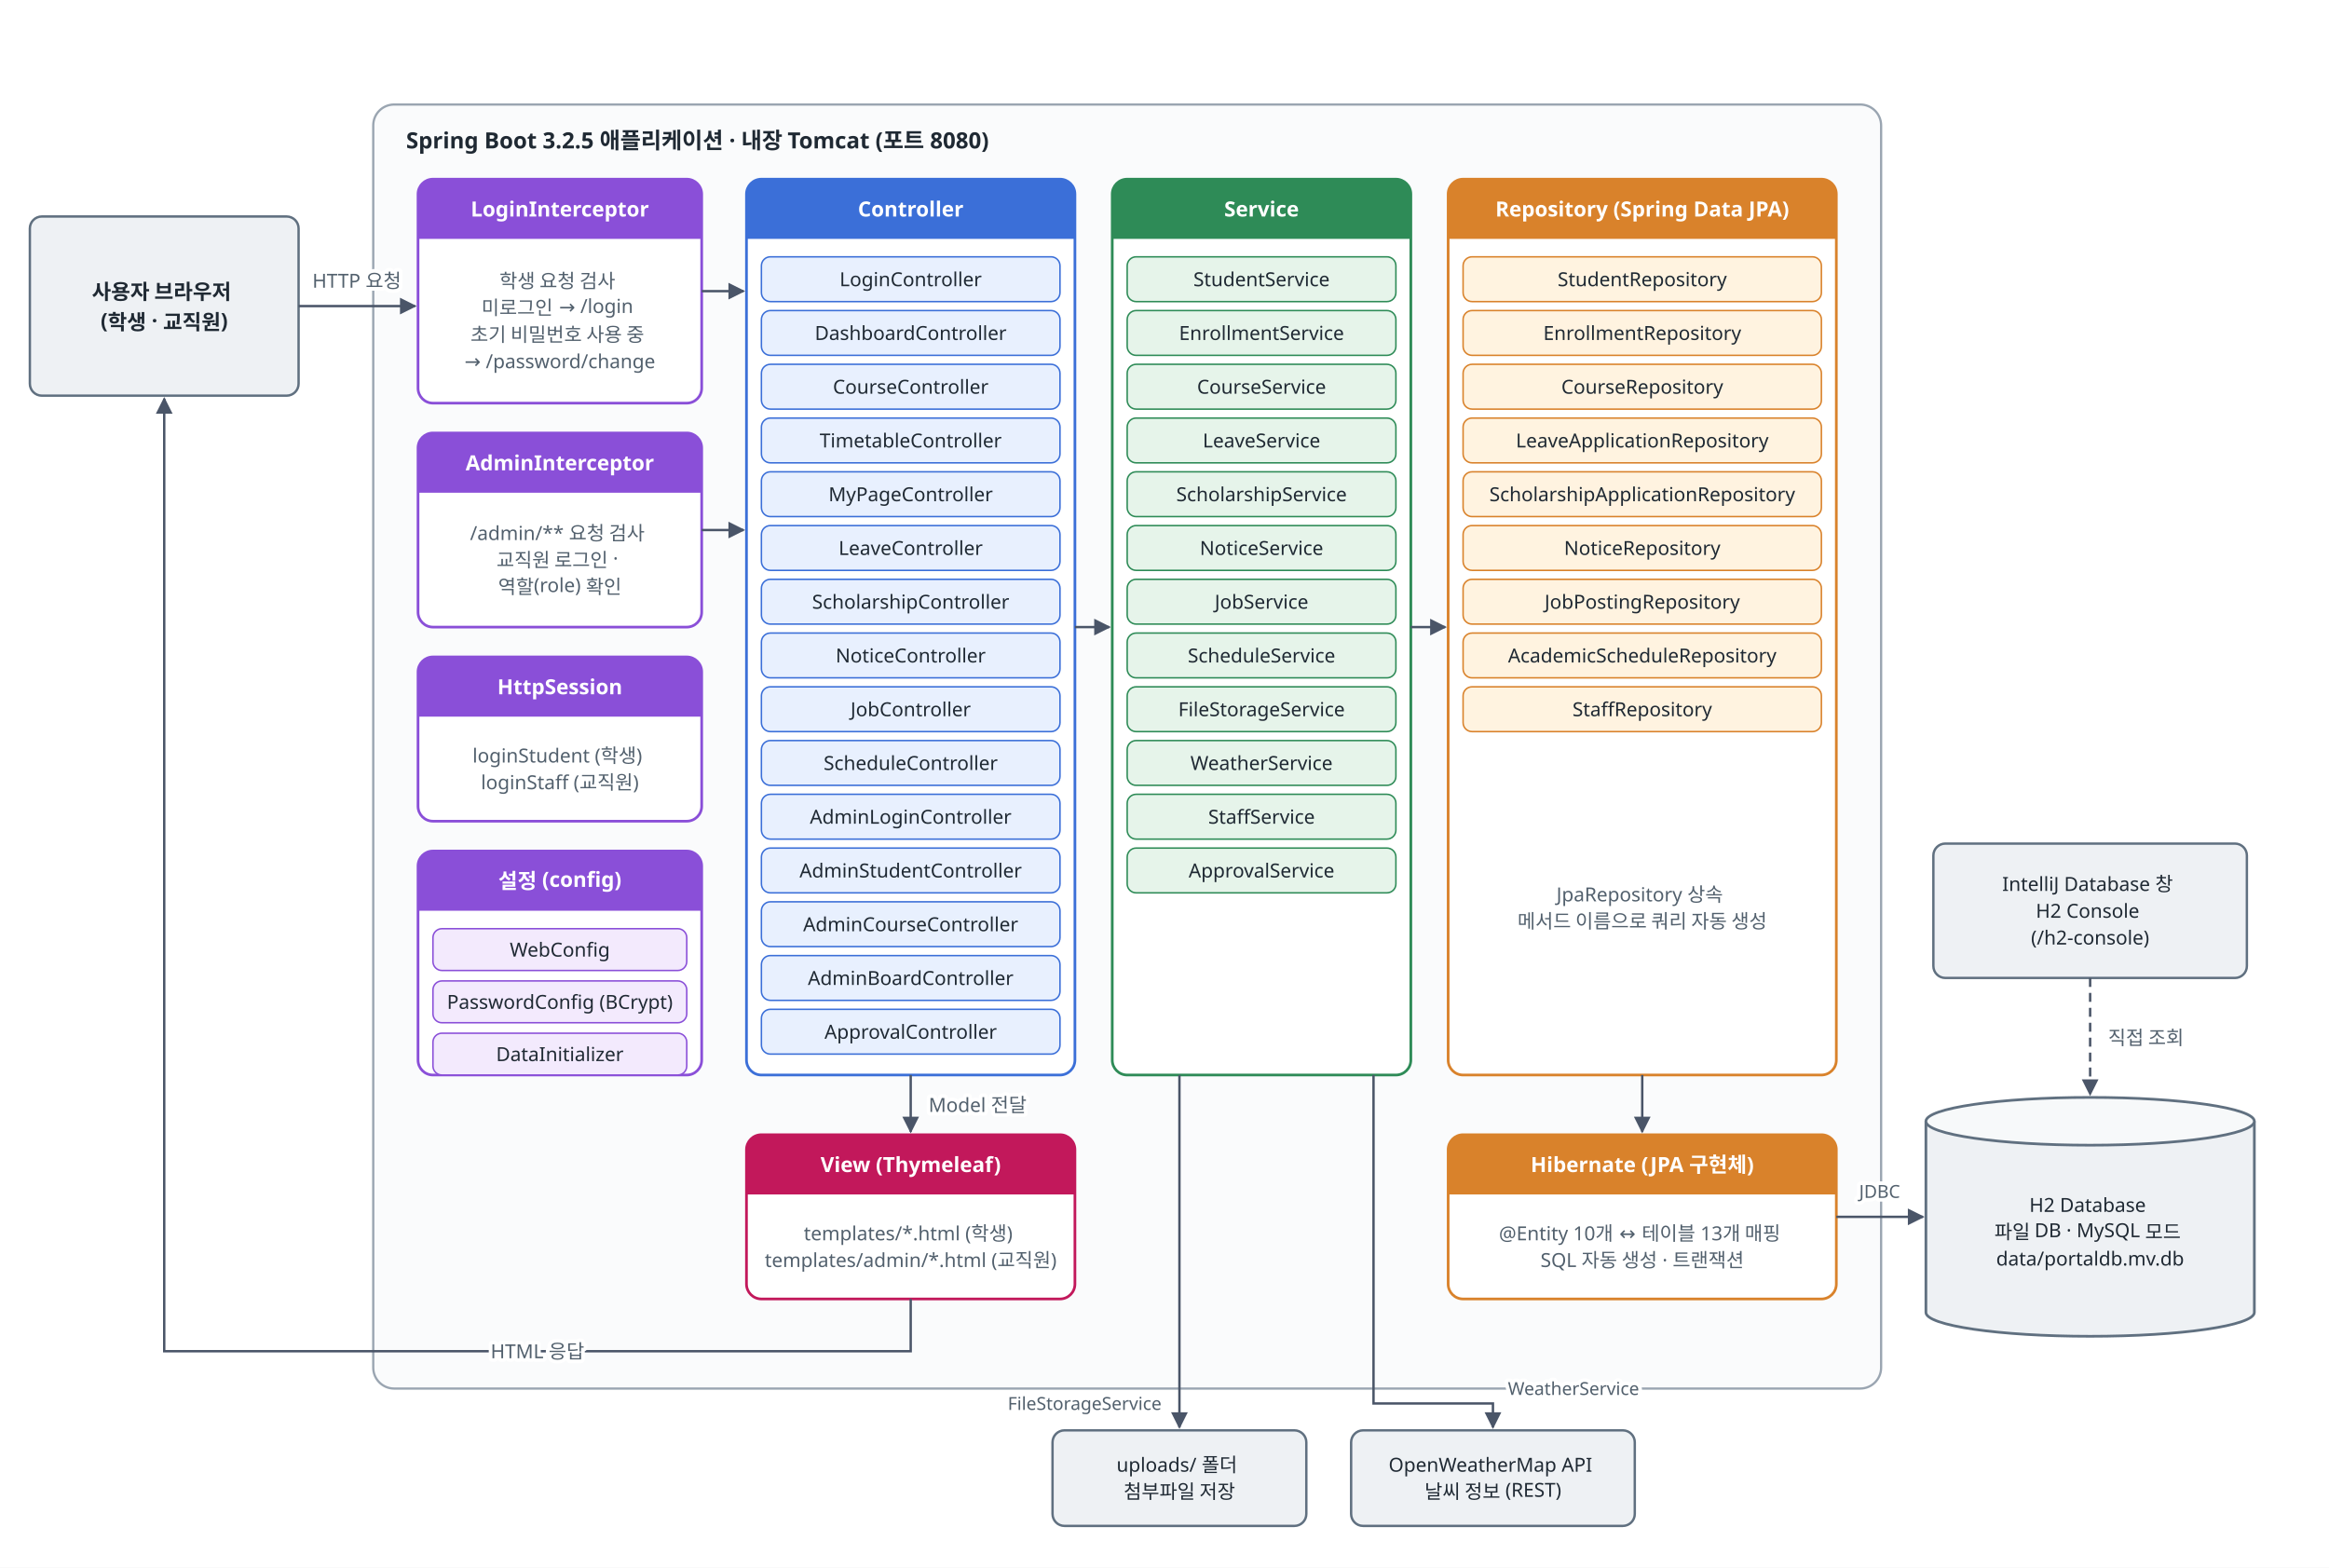
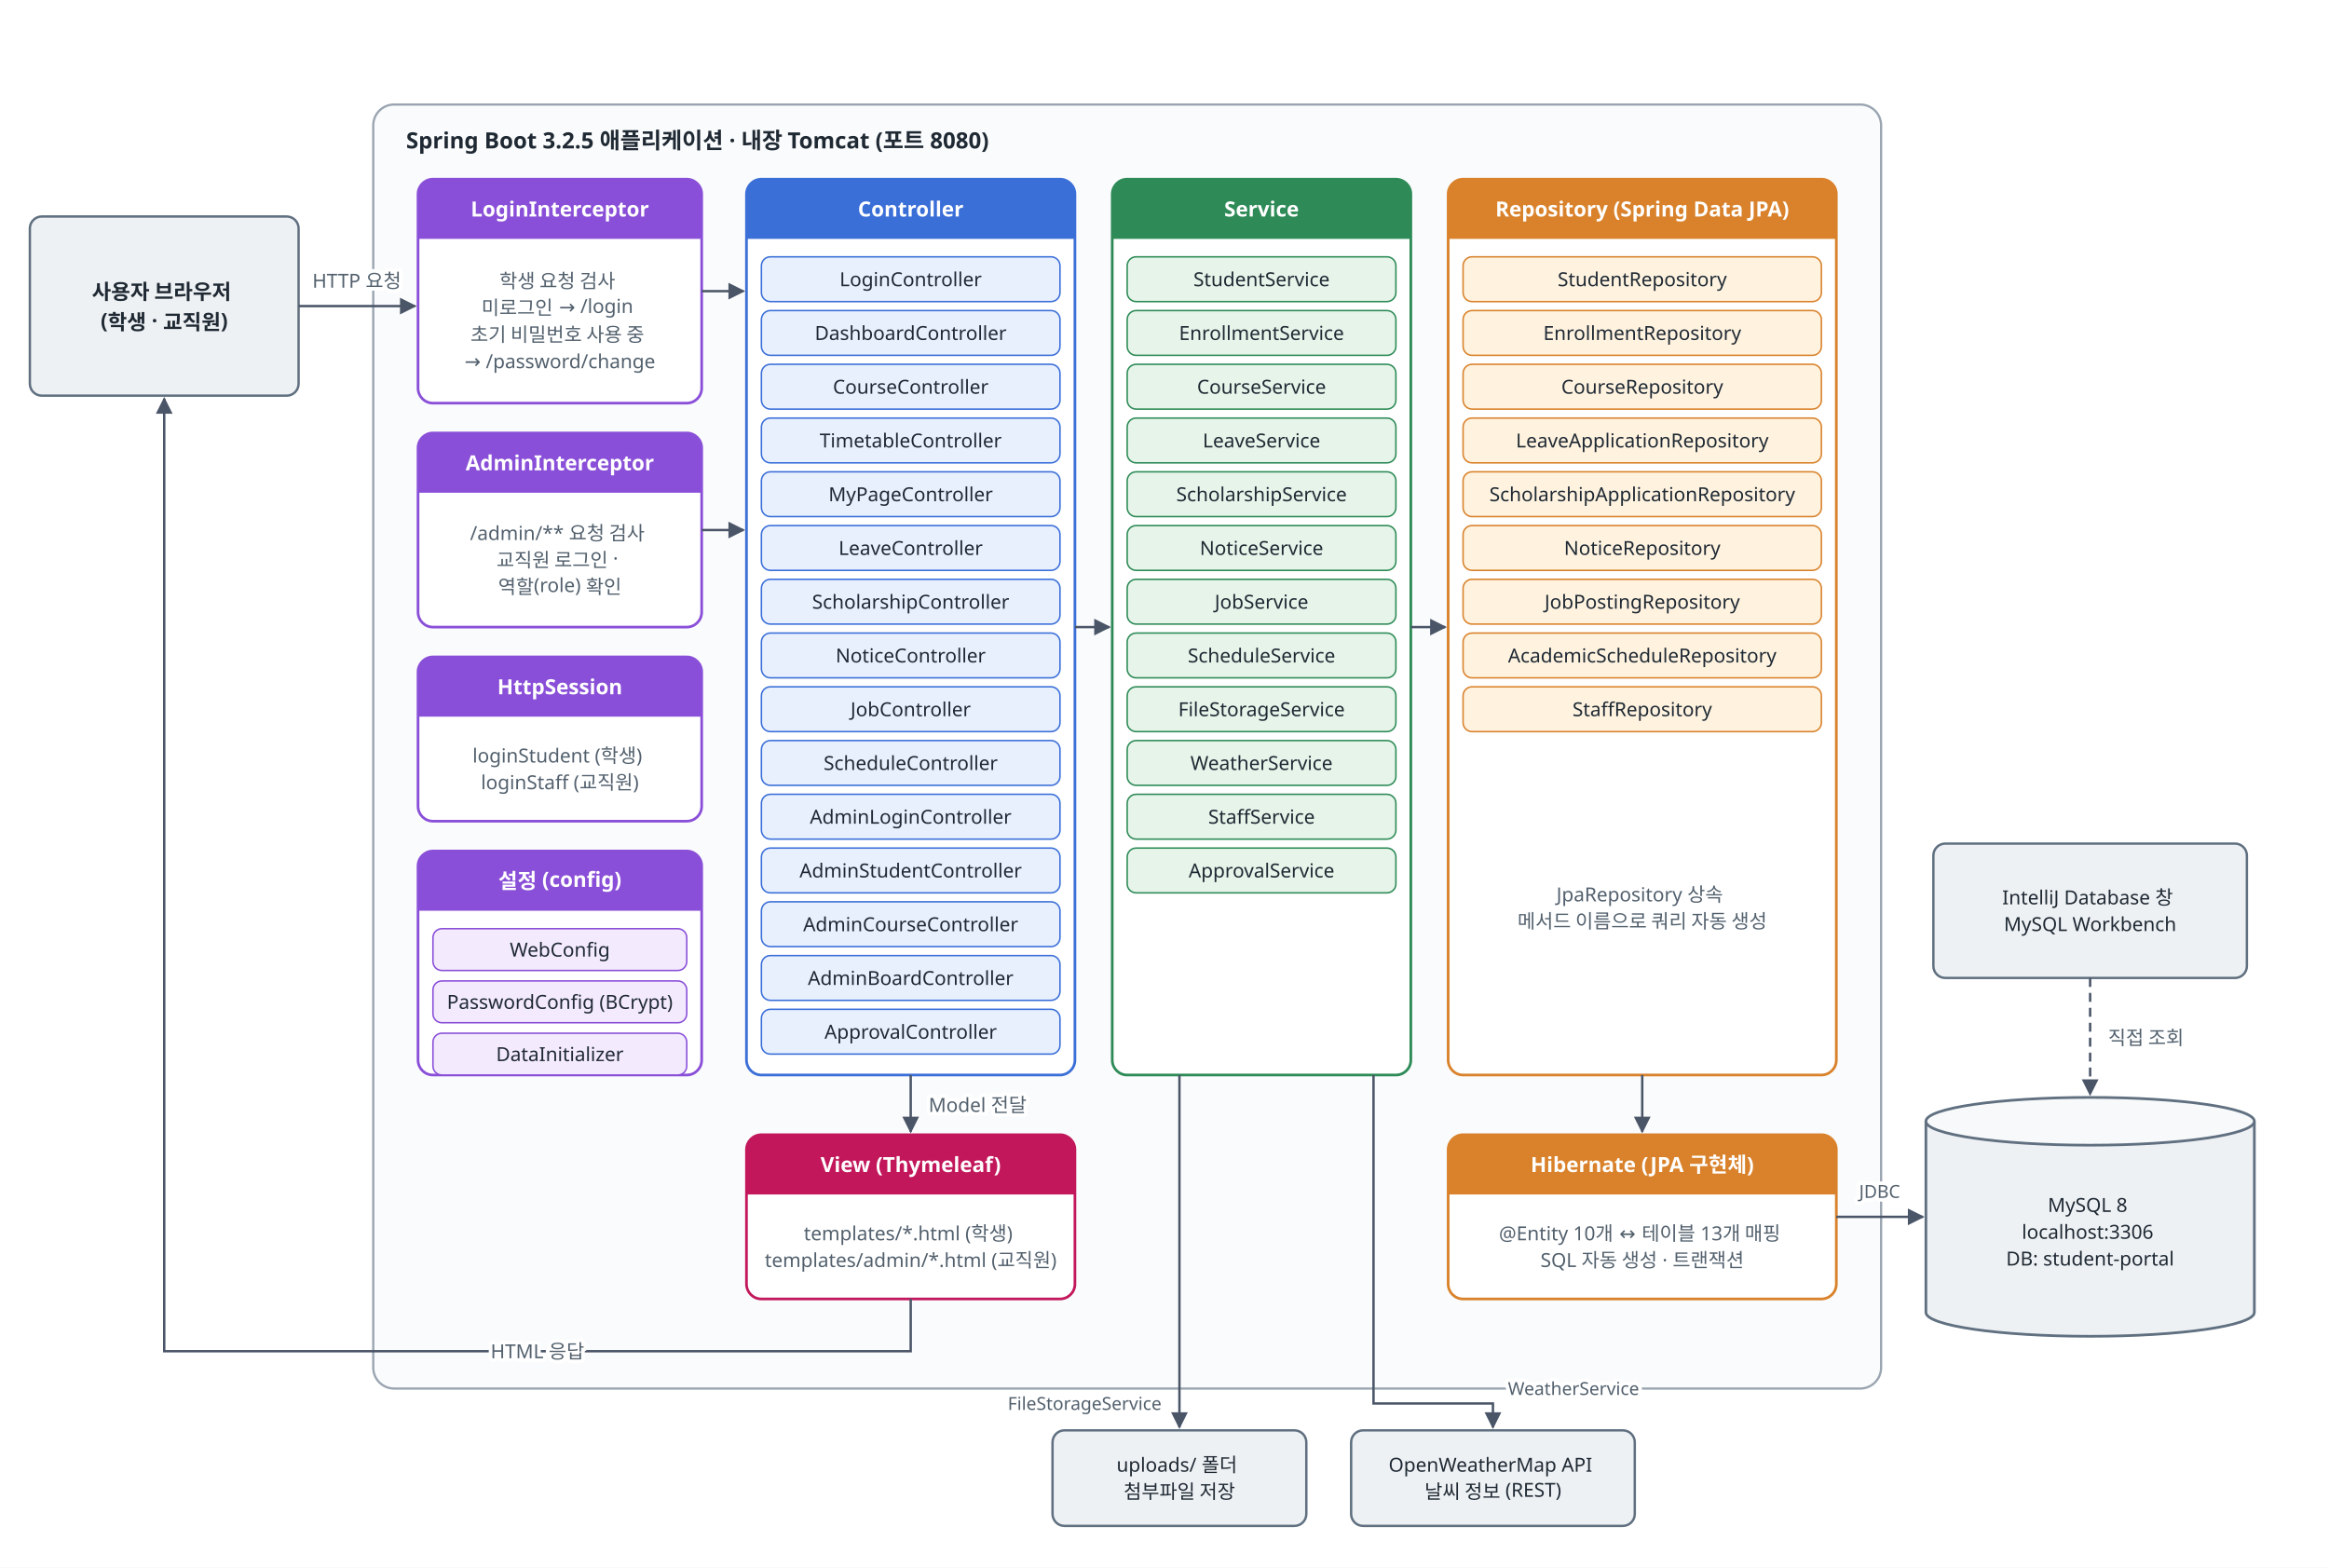
<svg xmlns="http://www.w3.org/2000/svg" width="1560" height="1050" viewBox="0 0 1560 1050" font-family="'Apple SD Gothic Neo','Malgun Gothic','Noto Sans KR',sans-serif">
  <defs>
    <marker id="arr" viewBox="0 0 10 10" refX="9" refY="5" markerWidth="7" markerHeight="7" orient="auto-start-reverse">
      <path d="M0,0 L10,5 L0,10 z" fill="#4A5568" />
    </marker>
  </defs>
  <rect width="1560" height="1050" fill="#FFFFFF" />
  <rect x="20.0" y="145.0" width="180" height="120" rx="8" fill="#EEF1F4" stroke="#607080" stroke-width="1.6" />
  <text font-size="14" font-weight="600" fill="#1F2933" text-anchor="middle">
    <tspan x="110" y="200.4">사용자 브라우저</tspan>
    <tspan x="110" y="219.7">(학생 · 교직원)</tspan>
  </text>
  <rect x="250" y="70" width="1010" height="860" rx="14" fill="#FAFBFC" stroke="#9AA5B1" stroke-width="1.5" />
  <text font-size="15" font-weight="700" fill="#1F2933" text-anchor="start">
    <tspan x="272" y="99.4">Spring Boot 3.2.5 애플리케이션  ·  내장 Tomcat (포트 8080)</tspan>
  </text>
  <rect x="280" y="120" width="190" height="150" rx="10" fill="#FFFFFF" stroke="#8A4FD8" stroke-width="1.8" />
  <path d="M280,160 V130 a10,10 0 0 1 10,-10 H460 a10,10 0 0 1 10,10 V160 Z" fill="#8A4FD8" />
  <text font-size="14" font-weight="700" fill="#FFFFFF" text-anchor="middle">
    <tspan x="375.0" y="145.0">LoginInterceptor</tspan>
  </text>
  <text font-size="13" font-weight="400" fill="#52606D" text-anchor="middle">
    <tspan x="375.0" y="192.8">학생 요청 검사</tspan>
    <tspan x="375.0" y="210.7">미로그인 → /login</tspan>
    <tspan x="375.0" y="228.7">초기 비밀번호 사용 중</tspan>
    <tspan x="375.0" y="246.6">→ /password/change</tspan>
  </text>
  <rect x="280" y="290" width="190" height="130" rx="10" fill="#FFFFFF" stroke="#8A4FD8" stroke-width="1.8" />
  <path d="M280,330 V300 a10,10 0 0 1 10,-10 H460 a10,10 0 0 1 10,10 V330 Z" fill="#8A4FD8" />
  <text font-size="14" font-weight="700" fill="#FFFFFF" text-anchor="middle">
    <tspan x="375.0" y="315.0">AdminInterceptor</tspan>
  </text>
  <text font-size="13" font-weight="400" fill="#52606D" text-anchor="middle">
    <tspan x="375.0" y="361.7">/admin/** 요청 검사</tspan>
    <tspan x="375.0" y="379.7">교직원 로그인 ·</tspan>
    <tspan x="375.0" y="397.6">역할(role) 확인</tspan>
  </text>
  <rect x="280" y="440" width="190" height="110" rx="10" fill="#FFFFFF" stroke="#8A4FD8" stroke-width="1.8" />
  <path d="M280,480 V450 a10,10 0 0 1 10,-10 H460 a10,10 0 0 1 10,10 V480 Z" fill="#8A4FD8" />
  <text font-size="14" font-weight="700" fill="#FFFFFF" text-anchor="middle">
    <tspan x="375.0" y="465.0">HttpSession</tspan>
  </text>
  <text font-size="13" font-weight="400" fill="#52606D" text-anchor="middle">
    <tspan x="375.0" y="510.7">loginStudent (학생)</tspan>
    <tspan x="375.0" y="528.6">loginStaff (교직원)</tspan>
  </text>
  <rect x="280" y="570" width="190" height="150" rx="10" fill="#FFFFFF" stroke="#8A4FD8" stroke-width="1.8" />
  <path d="M280,610 V580 a10,10 0 0 1 10,-10 H460 a10,10 0 0 1 10,10 V610 Z" fill="#8A4FD8" />
  <text font-size="14" font-weight="700" fill="#FFFFFF" text-anchor="middle">
    <tspan x="375.0" y="595.0">설정 (config)</tspan>
  </text>
  <rect x="290" y="622" width="170" height="28" rx="6" fill="#F3EAFD" stroke="#8A4FD8" stroke-width="1" />
  <text font-size="13" font-weight="400" fill="#1F2933" text-anchor="middle">
    <tspan x="375.0" y="640.7">WebConfig</tspan>
  </text>
  <rect x="290" y="657" width="170" height="28" rx="6" fill="#F3EAFD" stroke="#8A4FD8" stroke-width="1" />
  <text font-size="13" font-weight="400" fill="#1F2933" text-anchor="middle">
    <tspan x="375.0" y="675.7">PasswordConfig (BCrypt)</tspan>
  </text>
  <rect x="290" y="692" width="170" height="28" rx="6" fill="#F3EAFD" stroke="#8A4FD8" stroke-width="1" />
  <text font-size="13" font-weight="400" fill="#1F2933" text-anchor="middle">
    <tspan x="375.0" y="710.7">DataInitializer</tspan>
  </text>
  <rect x="500" y="120" width="220" height="600" rx="10" fill="#FFFFFF" stroke="#3B6FD8" stroke-width="1.8" />
  <path d="M500,160 V130 a10,10 0 0 1 10,-10 H710 a10,10 0 0 1 10,10 V160 Z" fill="#3B6FD8" />
  <text font-size="14" font-weight="700" fill="#FFFFFF" text-anchor="middle">
    <tspan x="610.0" y="145.0">Controller</tspan>
  </text>
  <rect x="510" y="172" width="200" height="30" rx="6" fill="#E8F0FE" stroke="#3B6FD8" stroke-width="1" />
  <text font-size="13" font-weight="400" fill="#1F2933" text-anchor="middle">
    <tspan x="610.0" y="191.7">LoginController</tspan>
  </text>
  <rect x="510" y="208" width="200" height="30" rx="6" fill="#E8F0FE" stroke="#3B6FD8" stroke-width="1" />
  <text font-size="13" font-weight="400" fill="#1F2933" text-anchor="middle">
    <tspan x="610.0" y="227.7">DashboardController</tspan>
  </text>
  <rect x="510" y="244" width="200" height="30" rx="6" fill="#E8F0FE" stroke="#3B6FD8" stroke-width="1" />
  <text font-size="13" font-weight="400" fill="#1F2933" text-anchor="middle">
    <tspan x="610.0" y="263.7">CourseController</tspan>
  </text>
  <rect x="510" y="280" width="200" height="30" rx="6" fill="#E8F0FE" stroke="#3B6FD8" stroke-width="1" />
  <text font-size="13" font-weight="400" fill="#1F2933" text-anchor="middle">
    <tspan x="610.0" y="299.7">TimetableController</tspan>
  </text>
  <rect x="510" y="316" width="200" height="30" rx="6" fill="#E8F0FE" stroke="#3B6FD8" stroke-width="1" />
  <text font-size="13" font-weight="400" fill="#1F2933" text-anchor="middle">
    <tspan x="610.0" y="335.7">MyPageController</tspan>
  </text>
  <rect x="510" y="352" width="200" height="30" rx="6" fill="#E8F0FE" stroke="#3B6FD8" stroke-width="1" />
  <text font-size="13" font-weight="400" fill="#1F2933" text-anchor="middle">
    <tspan x="610.0" y="371.7">LeaveController</tspan>
  </text>
  <rect x="510" y="388" width="200" height="30" rx="6" fill="#E8F0FE" stroke="#3B6FD8" stroke-width="1" />
  <text font-size="13" font-weight="400" fill="#1F2933" text-anchor="middle">
    <tspan x="610.0" y="407.7">ScholarshipController</tspan>
  </text>
  <rect x="510" y="424" width="200" height="30" rx="6" fill="#E8F0FE" stroke="#3B6FD8" stroke-width="1" />
  <text font-size="13" font-weight="400" fill="#1F2933" text-anchor="middle">
    <tspan x="610.0" y="443.7">NoticeController</tspan>
  </text>
  <rect x="510" y="460" width="200" height="30" rx="6" fill="#E8F0FE" stroke="#3B6FD8" stroke-width="1" />
  <text font-size="13" font-weight="400" fill="#1F2933" text-anchor="middle">
    <tspan x="610.0" y="479.7">JobController</tspan>
  </text>
  <rect x="510" y="496" width="200" height="30" rx="6" fill="#E8F0FE" stroke="#3B6FD8" stroke-width="1" />
  <text font-size="13" font-weight="400" fill="#1F2933" text-anchor="middle">
    <tspan x="610.0" y="515.7">ScheduleController</tspan>
  </text>
  <rect x="510" y="532" width="200" height="30" rx="6" fill="#E8F0FE" stroke="#3B6FD8" stroke-width="1" />
  <text font-size="13" font-weight="400" fill="#1F2933" text-anchor="middle">
    <tspan x="610.0" y="551.7">AdminLoginController</tspan>
  </text>
  <rect x="510" y="568" width="200" height="30" rx="6" fill="#E8F0FE" stroke="#3B6FD8" stroke-width="1" />
  <text font-size="13" font-weight="400" fill="#1F2933" text-anchor="middle">
    <tspan x="610.0" y="587.7">AdminStudentController</tspan>
  </text>
  <rect x="510" y="604" width="200" height="30" rx="6" fill="#E8F0FE" stroke="#3B6FD8" stroke-width="1" />
  <text font-size="13" font-weight="400" fill="#1F2933" text-anchor="middle">
    <tspan x="610.0" y="623.7">AdminCourseController</tspan>
  </text>
  <rect x="510" y="640" width="200" height="30" rx="6" fill="#E8F0FE" stroke="#3B6FD8" stroke-width="1" />
  <text font-size="13" font-weight="400" fill="#1F2933" text-anchor="middle">
    <tspan x="610.0" y="659.7">AdminBoardController</tspan>
  </text>
  <rect x="510" y="676" width="200" height="30" rx="6" fill="#E8F0FE" stroke="#3B6FD8" stroke-width="1" />
  <text font-size="13" font-weight="400" fill="#1F2933" text-anchor="middle">
    <tspan x="610.0" y="695.7">ApprovalController</tspan>
  </text>
  <rect x="745" y="120" width="200" height="600" rx="10" fill="#FFFFFF" stroke="#2E8B57" stroke-width="1.8" />
  <path d="M745,160 V130 a10,10 0 0 1 10,-10 H935 a10,10 0 0 1 10,10 V160 Z" fill="#2E8B57" />
  <text font-size="14" font-weight="700" fill="#FFFFFF" text-anchor="middle">
    <tspan x="845.0" y="145.0">Service</tspan>
  </text>
  <rect x="755" y="172" width="180" height="30" rx="6" fill="#E6F4EA" stroke="#2E8B57" stroke-width="1" />
  <text font-size="13" font-weight="400" fill="#1F2933" text-anchor="middle">
    <tspan x="845.0" y="191.7">StudentService</tspan>
  </text>
  <rect x="755" y="208" width="180" height="30" rx="6" fill="#E6F4EA" stroke="#2E8B57" stroke-width="1" />
  <text font-size="13" font-weight="400" fill="#1F2933" text-anchor="middle">
    <tspan x="845.0" y="227.7">EnrollmentService</tspan>
  </text>
  <rect x="755" y="244" width="180" height="30" rx="6" fill="#E6F4EA" stroke="#2E8B57" stroke-width="1" />
  <text font-size="13" font-weight="400" fill="#1F2933" text-anchor="middle">
    <tspan x="845.0" y="263.7">CourseService</tspan>
  </text>
  <rect x="755" y="280" width="180" height="30" rx="6" fill="#E6F4EA" stroke="#2E8B57" stroke-width="1" />
  <text font-size="13" font-weight="400" fill="#1F2933" text-anchor="middle">
    <tspan x="845.0" y="299.7">LeaveService</tspan>
  </text>
  <rect x="755" y="316" width="180" height="30" rx="6" fill="#E6F4EA" stroke="#2E8B57" stroke-width="1" />
  <text font-size="13" font-weight="400" fill="#1F2933" text-anchor="middle">
    <tspan x="845.0" y="335.7">ScholarshipService</tspan>
  </text>
  <rect x="755" y="352" width="180" height="30" rx="6" fill="#E6F4EA" stroke="#2E8B57" stroke-width="1" />
  <text font-size="13" font-weight="400" fill="#1F2933" text-anchor="middle">
    <tspan x="845.0" y="371.7">NoticeService</tspan>
  </text>
  <rect x="755" y="388" width="180" height="30" rx="6" fill="#E6F4EA" stroke="#2E8B57" stroke-width="1" />
  <text font-size="13" font-weight="400" fill="#1F2933" text-anchor="middle">
    <tspan x="845.0" y="407.7">JobService</tspan>
  </text>
  <rect x="755" y="424" width="180" height="30" rx="6" fill="#E6F4EA" stroke="#2E8B57" stroke-width="1" />
  <text font-size="13" font-weight="400" fill="#1F2933" text-anchor="middle">
    <tspan x="845.0" y="443.7">ScheduleService</tspan>
  </text>
  <rect x="755" y="460" width="180" height="30" rx="6" fill="#E6F4EA" stroke="#2E8B57" stroke-width="1" />
  <text font-size="13" font-weight="400" fill="#1F2933" text-anchor="middle">
    <tspan x="845.0" y="479.7">FileStorageService</tspan>
  </text>
  <rect x="755" y="496" width="180" height="30" rx="6" fill="#E6F4EA" stroke="#2E8B57" stroke-width="1" />
  <text font-size="13" font-weight="400" fill="#1F2933" text-anchor="middle">
    <tspan x="845.0" y="515.7">WeatherService</tspan>
  </text>
  <rect x="755" y="532" width="180" height="30" rx="6" fill="#E6F4EA" stroke="#2E8B57" stroke-width="1" />
  <text font-size="13" font-weight="400" fill="#1F2933" text-anchor="middle">
    <tspan x="845.0" y="551.7">StaffService</tspan>
  </text>
  <rect x="755" y="568" width="180" height="30" rx="6" fill="#E6F4EA" stroke="#2E8B57" stroke-width="1" />
  <text font-size="13" font-weight="400" fill="#1F2933" text-anchor="middle">
    <tspan x="845.0" y="587.7">ApprovalService</tspan>
  </text>
  <rect x="970" y="120" width="260" height="600" rx="10" fill="#FFFFFF" stroke="#D9822B" stroke-width="1.8" />
  <path d="M970,160 V130 a10,10 0 0 1 10,-10 H1220 a10,10 0 0 1 10,10 V160 Z" fill="#D9822B" />
  <text font-size="14" font-weight="700" fill="#FFFFFF" text-anchor="middle">
    <tspan x="1100.0" y="145.0">Repository (Spring Data JPA)</tspan>
  </text>
  <rect x="980" y="172" width="240" height="30" rx="6" fill="#FFF3E0" stroke="#D9822B" stroke-width="1" />
  <text font-size="13" font-weight="400" fill="#1F2933" text-anchor="middle">
    <tspan x="1100.0" y="191.7">StudentRepository</tspan>
  </text>
  <rect x="980" y="208" width="240" height="30" rx="6" fill="#FFF3E0" stroke="#D9822B" stroke-width="1" />
  <text font-size="13" font-weight="400" fill="#1F2933" text-anchor="middle">
    <tspan x="1100.0" y="227.7">EnrollmentRepository</tspan>
  </text>
  <rect x="980" y="244" width="240" height="30" rx="6" fill="#FFF3E0" stroke="#D9822B" stroke-width="1" />
  <text font-size="13" font-weight="400" fill="#1F2933" text-anchor="middle">
    <tspan x="1100.0" y="263.7">CourseRepository</tspan>
  </text>
  <rect x="980" y="280" width="240" height="30" rx="6" fill="#FFF3E0" stroke="#D9822B" stroke-width="1" />
  <text font-size="13" font-weight="400" fill="#1F2933" text-anchor="middle">
    <tspan x="1100.0" y="299.7">LeaveApplicationRepository</tspan>
  </text>
  <rect x="980" y="316" width="240" height="30" rx="6" fill="#FFF3E0" stroke="#D9822B" stroke-width="1" />
  <text font-size="13" font-weight="400" fill="#1F2933" text-anchor="middle">
    <tspan x="1100.0" y="335.7">ScholarshipApplicationRepository</tspan>
  </text>
  <rect x="980" y="352" width="240" height="30" rx="6" fill="#FFF3E0" stroke="#D9822B" stroke-width="1" />
  <text font-size="13" font-weight="400" fill="#1F2933" text-anchor="middle">
    <tspan x="1100.0" y="371.7">NoticeRepository</tspan>
  </text>
  <rect x="980" y="388" width="240" height="30" rx="6" fill="#FFF3E0" stroke="#D9822B" stroke-width="1" />
  <text font-size="13" font-weight="400" fill="#1F2933" text-anchor="middle">
    <tspan x="1100.0" y="407.7">JobPostingRepository</tspan>
  </text>
  <rect x="980" y="424" width="240" height="30" rx="6" fill="#FFF3E0" stroke="#D9822B" stroke-width="1" />
  <text font-size="13" font-weight="400" fill="#1F2933" text-anchor="middle">
    <tspan x="1100.0" y="443.7">AcademicScheduleRepository</tspan>
  </text>
  <rect x="980" y="460" width="240" height="30" rx="6" fill="#FFF3E0" stroke="#D9822B" stroke-width="1" />
  <text font-size="13" font-weight="400" fill="#1F2933" text-anchor="middle">
    <tspan x="1100.0" y="479.7">StaffRepository</tspan>
  </text>
  <text font-size="13" font-weight="400" fill="#52606D" text-anchor="middle">
    <tspan x="1100.0" y="603.7">JpaRepository 상속</tspan>
    <tspan x="1100.0" y="621.6">메서드 이름으로 쿼리 자동 생성</tspan>
  </text>
  <rect x="500" y="760" width="220" height="110" rx="10" fill="#FFFFFF" stroke="#C2185B" stroke-width="1.8" />
  <path d="M500,800 V770 a10,10 0 0 1 10,-10 H710 a10,10 0 0 1 10,10 V800 Z" fill="#C2185B" />
  <text font-size="14" font-weight="700" fill="#FFFFFF" text-anchor="middle">
    <tspan x="610.0" y="785.0">View (Thymeleaf)</tspan>
  </text>
  <text font-size="13" font-weight="400" fill="#52606D" text-anchor="middle">
    <tspan x="610.0" y="830.7">templates/*.html (학생)</tspan>
    <tspan x="610.0" y="848.6">templates/admin/*.html (교직원)</tspan>
  </text>
  <rect x="970" y="760" width="260" height="110" rx="10" fill="#FFFFFF" stroke="#D9822B" stroke-width="1.8" />
  <path d="M970,800 V770 a10,10 0 0 1 10,-10 H1220 a10,10 0 0 1 10,10 V800 Z" fill="#D9822B" />
  <text font-size="14" font-weight="700" fill="#FFFFFF" text-anchor="middle">
    <tspan x="1100.0" y="785.0">Hibernate (JPA 구현체)</tspan>
  </text>
  <text font-size="13" font-weight="400" fill="#52606D" text-anchor="middle">
    <tspan x="1100.0" y="830.7">@Entity 10개 ↔ 테이블 13개 매핑</tspan>
    <tspan x="1100.0" y="848.6">SQL 자동 생성 · 트랜잭션</tspan>
  </text>
  <polyline points="200,205 278,205" fill="none" stroke="#4A5568" stroke-width="1.6" marker-end="url(#arr)" />
  <text font-size="13" font-weight="400" fill="#52606D" text-anchor="middle" stroke="#FFFFFF" stroke-width="5" stroke-linejoin="round" paint-order="stroke">
    <tspan x="239" y="192.7">HTTP 요청</tspan>
  </text>
  <polyline points="470,195 498,195" fill="none" stroke="#4A5568" stroke-width="1.6" marker-end="url(#arr)" />
  <polyline points="470,355 498,355" fill="none" stroke="#4A5568" stroke-width="1.6" marker-end="url(#arr)" />
  <polyline points="720,420 743,420" fill="none" stroke="#4A5568" stroke-width="1.6" marker-end="url(#arr)" />
  <polyline points="945,420 968,420" fill="none" stroke="#4A5568" stroke-width="1.6" marker-end="url(#arr)" />
  <polyline points="610,720 610,758" fill="none" stroke="#4A5568" stroke-width="1.6" marker-end="url(#arr)" />
  <text font-size="13" font-weight="400" fill="#52606D" text-anchor="start" stroke="#FFFFFF" stroke-width="5" stroke-linejoin="round" paint-order="stroke">
    <tspan x="622" y="744.7">Model 전달</tspan>
  </text>
  <polyline points="1100,720 1100,758" fill="none" stroke="#4A5568" stroke-width="1.6" marker-end="url(#arr)" />
  <polyline points="610,870 610,905 110,905 110,267" fill="none" stroke="#4A5568" stroke-width="1.6" marker-end="url(#arr)" />
  <text font-size="13" font-weight="400" fill="#52606D" text-anchor="middle" stroke="#FFFFFF" stroke-width="5" stroke-linejoin="round" paint-order="stroke">
    <tspan x="360" y="909.7">HTML 응답</tspan>
  </text>
  <polyline points="1230,815 1288,815" fill="none" stroke="#4A5568" stroke-width="1.6" marker-end="url(#arr)" />
  <text font-size="12" font-weight="400" fill="#52606D" text-anchor="middle" stroke="#FFFFFF" stroke-width="5" stroke-linejoin="round" paint-order="stroke">
    <tspan x="1259" y="802.3">JDBC</tspan>
  </text>
  <path d="M1290,751 V879 A110.0,16 0 0 0 1510,879 V751" fill="#EEF1F4" stroke="#607080" stroke-width="1.8" />
  <ellipse cx="1400.0" cy="751" rx="110.0" ry="16" fill="#F7F9FA" stroke="#607080" stroke-width="1.8" />
  <text font-size="13" font-weight="400" fill="#1F2933" text-anchor="middle">
-     <tspan x="1400.0" y="811.7">H2 Database</tspan>
-     <tspan x="1400.0" y="829.7">파일 DB · MySQL 모드</tspan>
-     <tspan x="1400.0" y="847.6">data/portaldb.mv.db</tspan>
+     <tspan x="1400.0" y="811.7">MySQL 8</tspan>
+     <tspan x="1400.0" y="829.7">localhost:3306</tspan>
+     <tspan x="1400.0" y="847.6">DB: student-portal</tspan>
  </text>
  <rect x="1295.0" y="565.0" width="210" height="90" rx="8" fill="#EEF1F4" stroke="#607080" stroke-width="1.6" />
  <text font-size="13" font-weight="400" fill="#1F2933" text-anchor="middle">
-     <tspan x="1400" y="596.7">IntelliJ Database 창</tspan>
-     <tspan x="1400" y="614.7">H2 Console</tspan>
-     <tspan x="1400" y="632.6">(/h2-console)</tspan>
+     <tspan x="1400" y="605.7">IntelliJ Database 창</tspan>
+     <tspan x="1400" y="623.6">MySQL Workbench</tspan>
  </text>
  <polyline points="1400,655 1400,733" fill="none" stroke="#4A5568" stroke-width="1.6" stroke-dasharray="6 4" marker-end="url(#arr)" />
  <text font-size="13" font-weight="400" fill="#52606D" text-anchor="start" stroke="#FFFFFF" stroke-width="5" stroke-linejoin="round" paint-order="stroke">
    <tspan x="1412" y="699.7">직접 조회</tspan>
  </text>
  <rect x="705.0" y="958.0" width="170" height="64" rx="8" fill="#EEF1F4" stroke="#607080" stroke-width="1.6" />
  <text font-size="13" font-weight="400" fill="#1F2933" text-anchor="middle">
    <tspan x="790" y="985.7">uploads/ 폴더</tspan>
    <tspan x="790" y="1003.6">첨부파일 저장</tspan>
  </text>
  <rect x="905.0" y="958.0" width="190" height="64" rx="8" fill="#EEF1F4" stroke="#607080" stroke-width="1.6" />
  <text font-size="13" font-weight="400" fill="#1F2933" text-anchor="middle">
    <tspan x="1000" y="985.7">OpenWeatherMap API</tspan>
    <tspan x="1000" y="1003.6">날씨 정보 (REST)</tspan>
  </text>
  <polyline points="790,720 790,956" fill="none" stroke="#4A5568" stroke-width="1.6" marker-end="url(#arr)" />
  <text font-size="12" font-weight="400" fill="#52606D" text-anchor="end" stroke="#FFFFFF" stroke-width="5" stroke-linejoin="round" paint-order="stroke">
    <tspan x="778" y="944.3">FileStorageService</tspan>
  </text>
  <polyline points="920,720 920,940 1000,940 1000,956" fill="none" stroke="#4A5568" stroke-width="1.6" marker-end="url(#arr)" />
  <text font-size="12" font-weight="400" fill="#52606D" text-anchor="start" stroke="#FFFFFF" stroke-width="5" stroke-linejoin="round" paint-order="stroke">
    <tspan x="1010" y="934.3">WeatherService</tspan>
  </text>
</svg>
